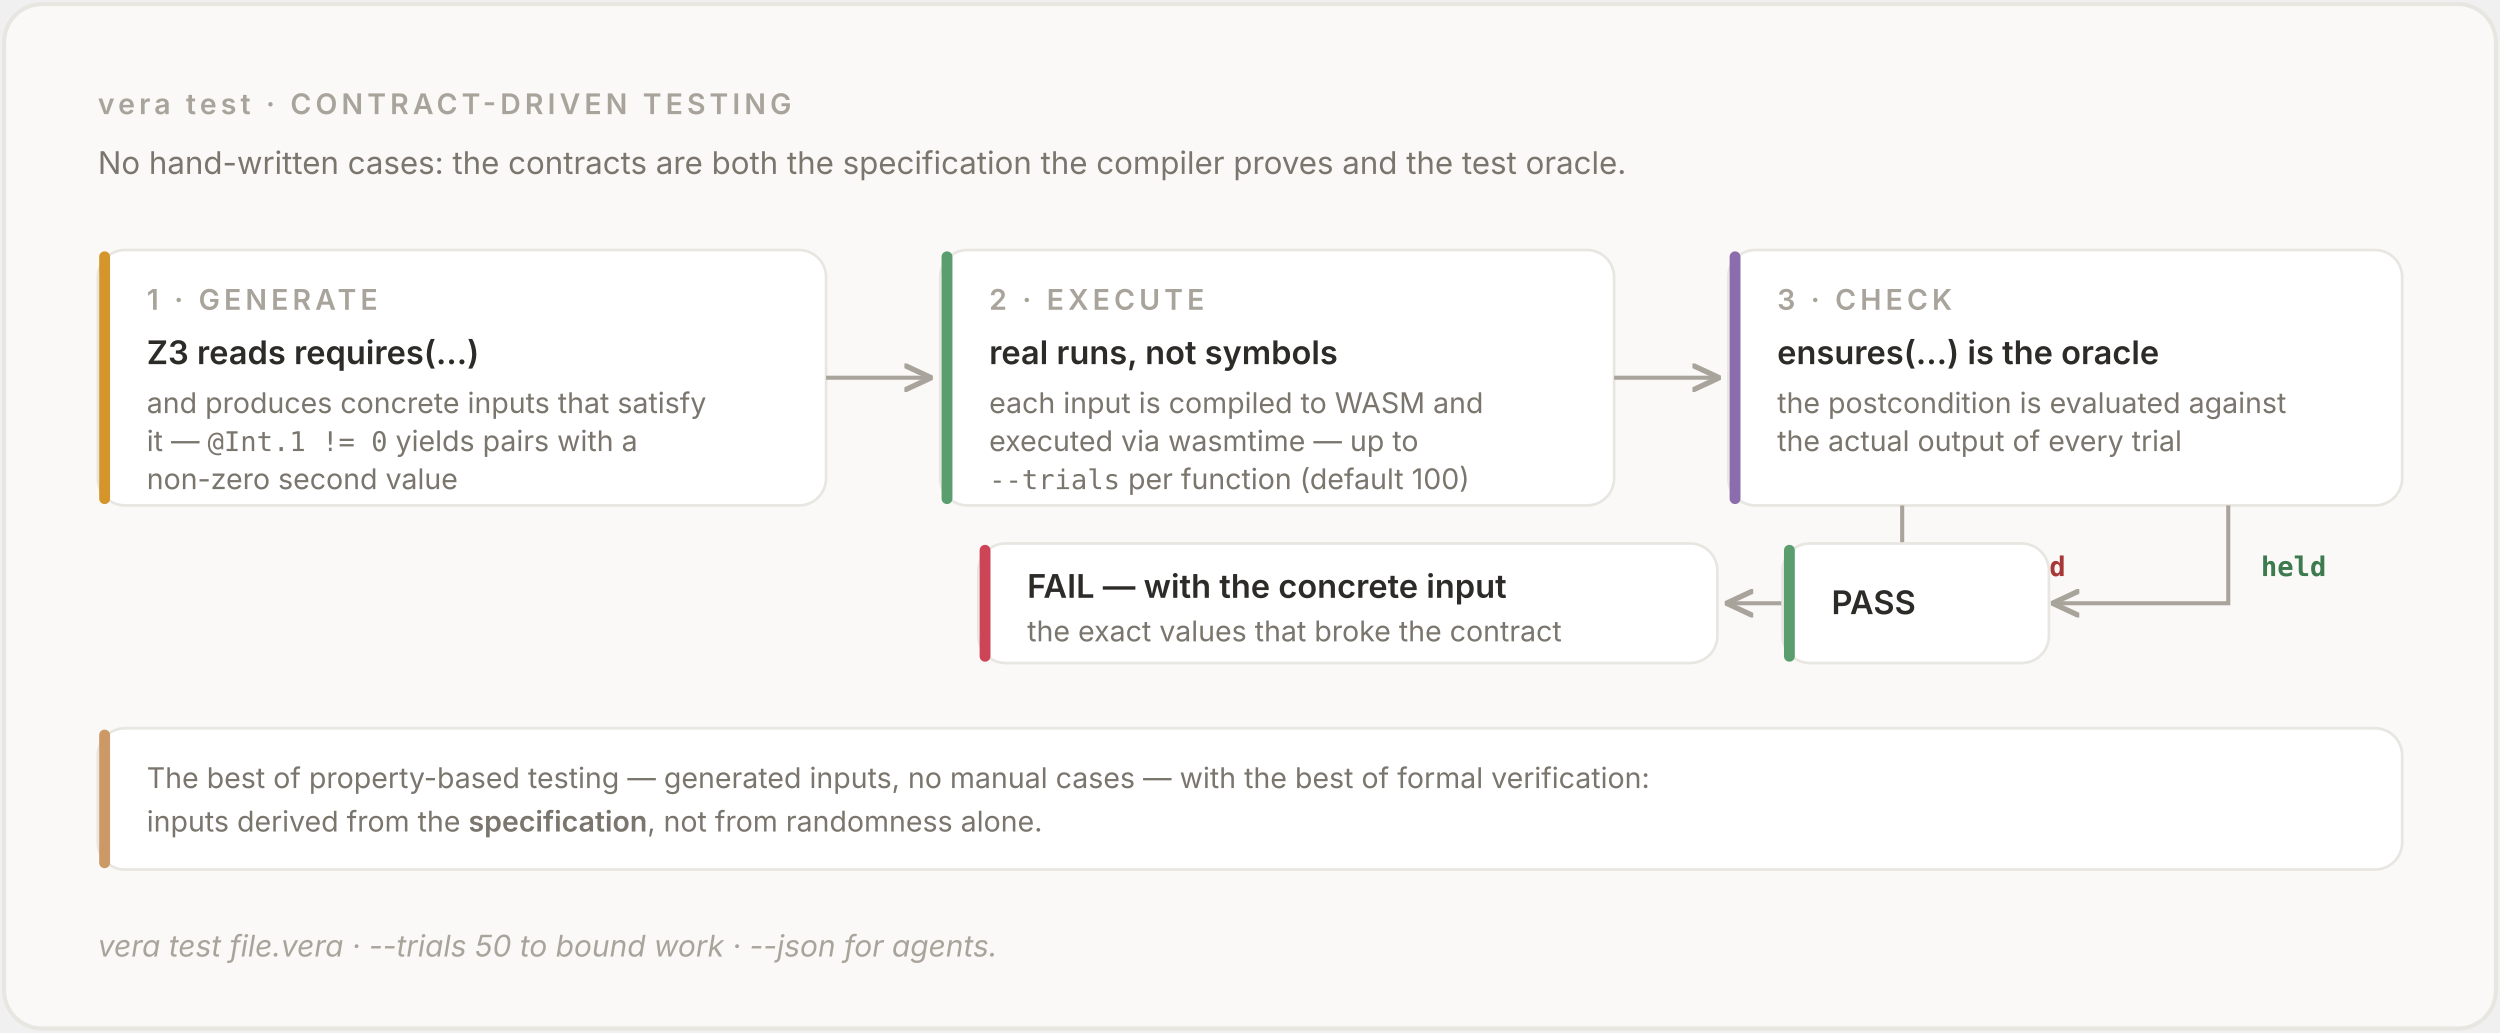
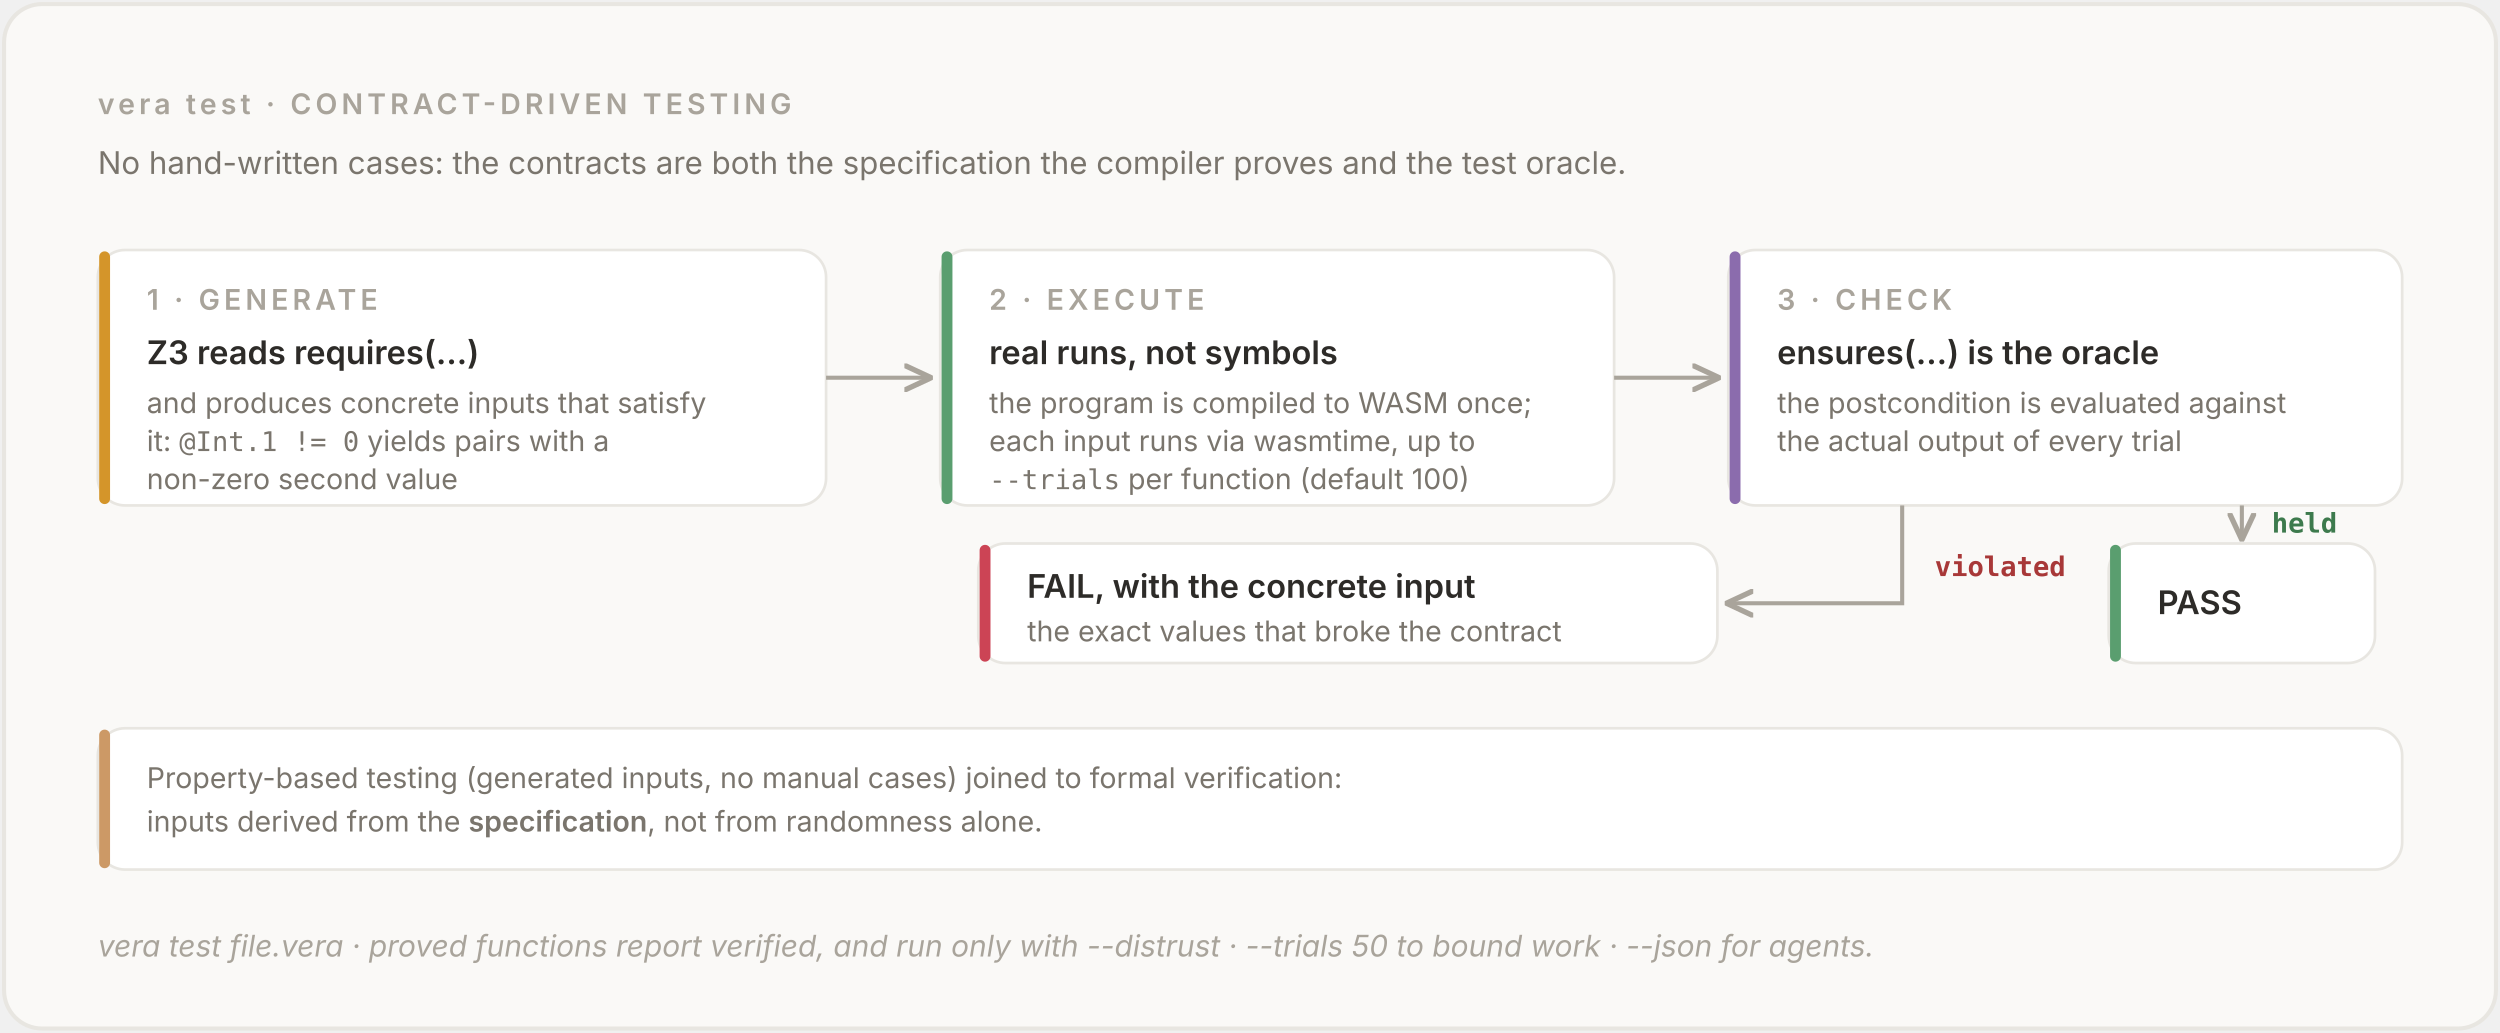
<svg xmlns="http://www.w3.org/2000/svg" width="920" height="380" viewBox="0 0 920 380" role="img" aria-labelledby="title">
  <defs>
    <marker id="arr" viewBox="0 0 8 8" refX="7" refY="4" markerWidth="7" markerHeight="7" orient="auto-start-reverse">
      <path d="M0,0.5 L7.5,4 L0,7.5" fill="none" stroke="#a9a49b" stroke-width="1.5" stroke-linecap="round" stroke-linejoin="round" />
    </marker>
    <style>
      .f  { font-family: -apple-system, BlinkMacSystemFont, 'Segoe UI', system-ui, sans-serif; }
      .m  { font-family: 'SF Mono', Menlo, Monaco, Consolas, monospace; }
      .micro { font-size: 10.5px; font-weight: 600; letter-spacing: 1.5px; fill: #a9a49b; }
      .sub { font-size: 11.5px; fill: #7a756d; }
      .card { fill: #ffffff; stroke: #e8e6e1; stroke-width: 1; }
      .t { font-size: 12px; font-weight: 600; fill: #2d2b28; }
      .d { font-size: 10.5px; fill: #7a756d; }
      .edge { fill: none; stroke: #a9a49b; stroke-width: 1.5; }
      .lbl { font-size: 10px; font-weight: 600; }
      .footi { font-size: 11px; font-style: italic; fill: #a9a49b; }
    </style>
  </defs>
  <rect x="1.5" y="1.5" width="917" height="377" rx="14" fill="#faf9f7" stroke="#e8e6e1" stroke-width="1.5" />
  <text class="f micro" x="36" y="42">vera test · CONTRACT-DRIVEN TESTING</text>
  <text class="f sub" x="36" y="64">No hand-written cases: the contracts are both the specification the compiler proves and the test oracle.</text>
  <g>
    <rect class="card" x="36" y="92" width="268" height="94" rx="10" />
    <rect x="36.5" y="92.5" width="4" height="93" rx="2" fill="#d4952a" />
    <text class="f micro" x="54" y="114" letter-spacing="1">1 · GENERATE</text>
    <text class="f t" x="54" y="134">Z3 reads requires(…)</text>
    <text class="f d" x="54" y="152">and produces concrete inputs that satisfy</text>
-     <text class="f d" x="54" y="166">it — <tspan class="m" font-size="10px">@Int.1 != 0</tspan> yields pairs with a</text>
+     <text class="f d" x="54" y="166">it: <tspan class="m" font-size="10px">@Int.1 != 0</tspan> yields pairs with a</text>
    <text class="f d" x="54" y="180">non-zero second value</text>
  </g>
  <line class="edge" x1="304" y1="139" x2="342" y2="139" marker-end="url(#arr)" />
  <g>
    <rect class="card" x="346" y="92" width="248" height="94" rx="10" />
    <rect x="346.5" y="92.5" width="4" height="93" rx="2" fill="#5a9e6f" />
    <text class="f micro" x="364" y="114" letter-spacing="1">2 · EXECUTE</text>
    <text class="f t" x="364" y="134">real runs, not symbols</text>
-     <text class="f d" x="364" y="152">each input is compiled to WASM and</text>
-     <text class="f d" x="364" y="166">executed via wasmtime — up to</text>
+     <text class="f d" x="364" y="152">the program is compiled to WASM once;</text>
+     <text class="f d" x="364" y="166">each input runs via wasmtime, up to</text>
    <text class="f d" x="364" y="180">
      <tspan class="m" font-size="10px">--trials</tspan> per function (default 100)</text>
  </g>
  <line class="edge" x1="594" y1="139" x2="632" y2="139" marker-end="url(#arr)" />
  <g>
    <rect class="card" x="636" y="92" width="248" height="94" rx="10" />
    <rect x="636.5" y="92.5" width="4" height="93" rx="2" fill="#8b6cad" />
    <text class="f micro" x="654" y="114" letter-spacing="1">3 · CHECK</text>
    <text class="f t" x="654" y="134">ensures(…) is the oracle</text>
    <text class="f d" x="654" y="152">the postcondition is evaluated against</text>
    <text class="f d" x="654" y="166">the actual output of every trial</text>
  </g>
  <polyline class="edge" points="700,186 700,222 636,222" marker-end="url(#arr)" />
  <text class="m lbl" x="712" y="212" fill="#a83838">violated</text>
  <g>
    <rect class="card" x="360" y="200" width="272" height="44" rx="10" />
    <rect x="360.5" y="200.5" width="4" height="43" rx="2" fill="#c45" />
-     <text class="f t" x="378" y="220" fill="#a83838">FAIL — with the concrete input</text>
+     <text class="f t" x="378" y="220" fill="#a83838">FAIL, with the concrete input</text>
    <text class="f d" x="378" y="236">the exact values that broke the contract</text>
  </g>
-   <polyline class="edge" points="820,186 820,222 756,222" marker-end="url(#arr)" />
-   <text class="m lbl" x="832" y="212" fill="#3d7a4d">held</text>
+   <line class="edge" x1="825" y1="186" x2="825" y2="198" marker-end="url(#arr)" />
+   <text class="m lbl" x="836" y="196" fill="#3d7a4d">held</text>
  <g>
-     <rect class="card" x="656" y="200" width="98" height="44" rx="10" />
-     <rect x="656.5" y="200.5" width="4" height="43" rx="2" fill="#5a9e6f" />
-     <text class="f t" x="674" y="226" fill="#3d7a4d">PASS</text>
+     <rect class="card" x="776" y="200" width="98" height="44" rx="10" />
+     <rect x="776.5" y="200.5" width="4" height="43" rx="2" fill="#5a9e6f" />
+     <text class="f t" x="794" y="226" fill="#3d7a4d">PASS</text>
  </g>
  <g>
    <rect class="card" x="36" y="268" width="848" height="52" rx="10" />
    <rect x="36.5" y="268.5" width="4" height="51" rx="2" fill="#cc9966" />
-     <text class="f d" x="54" y="290">The best of property-based testing — generated inputs, no manual cases — with the best of formal verification:</text>
+     <text class="f d" x="54" y="290">Property-based testing (generated inputs, no manual cases) joined to formal verification:</text>
    <text class="f d" x="54" y="306">inputs derived from the <tspan font-weight="600">specification</tspan>, not from randomness alone.</text>
  </g>
-   <text class="f footi" x="36" y="352">vera test file.vera · --trials 50 to bound work · --json for agents.</text>
+   <text class="f footi" x="36" y="352">vera test file.vera · proved functions report verified, and run only with --distrust · --trials 50 to bound work · --json for agents.</text>
</svg>
